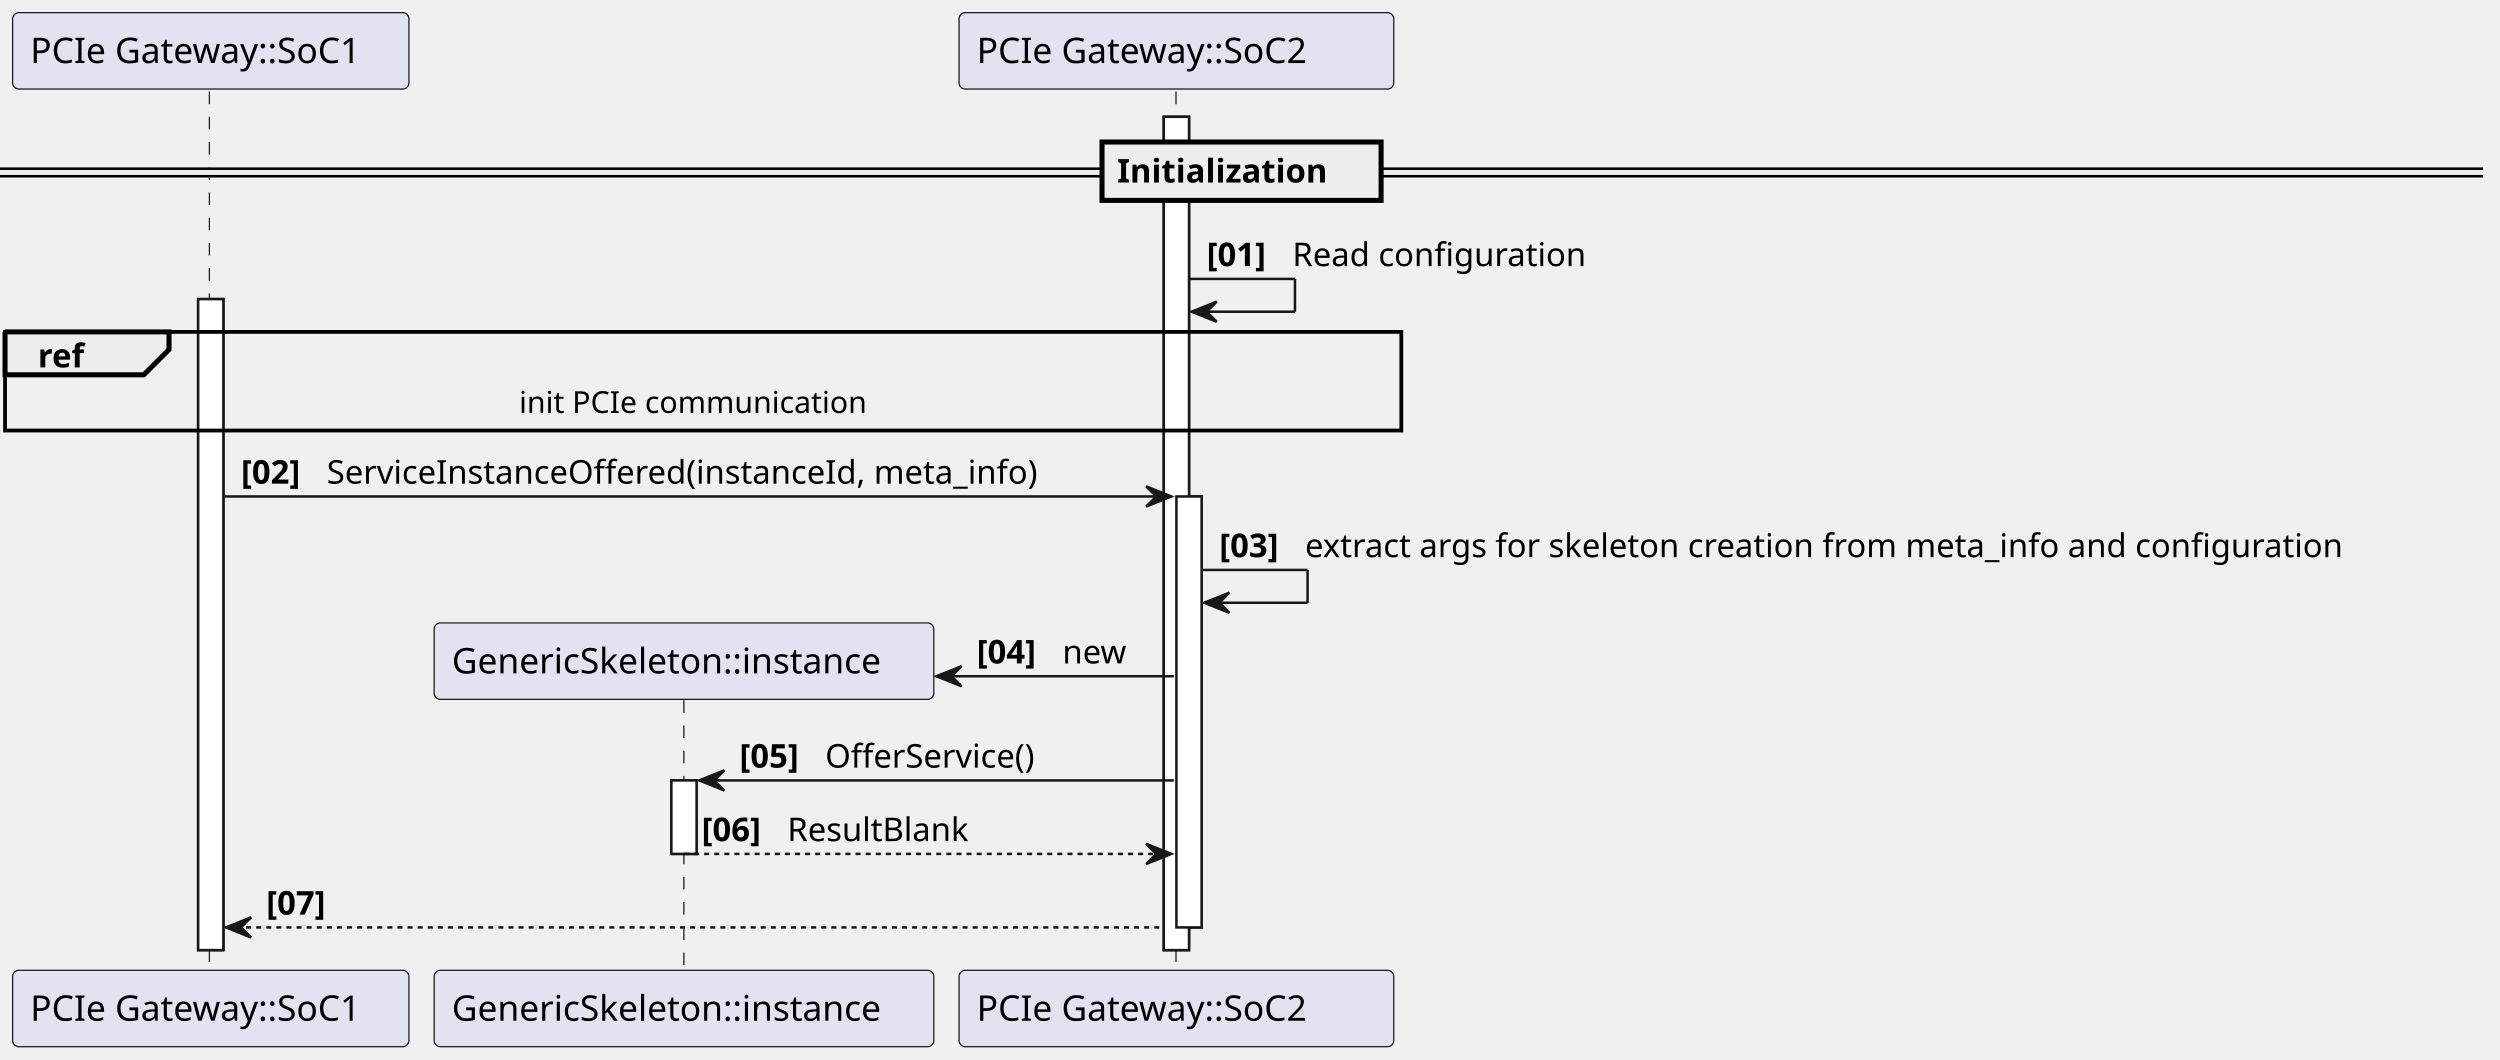
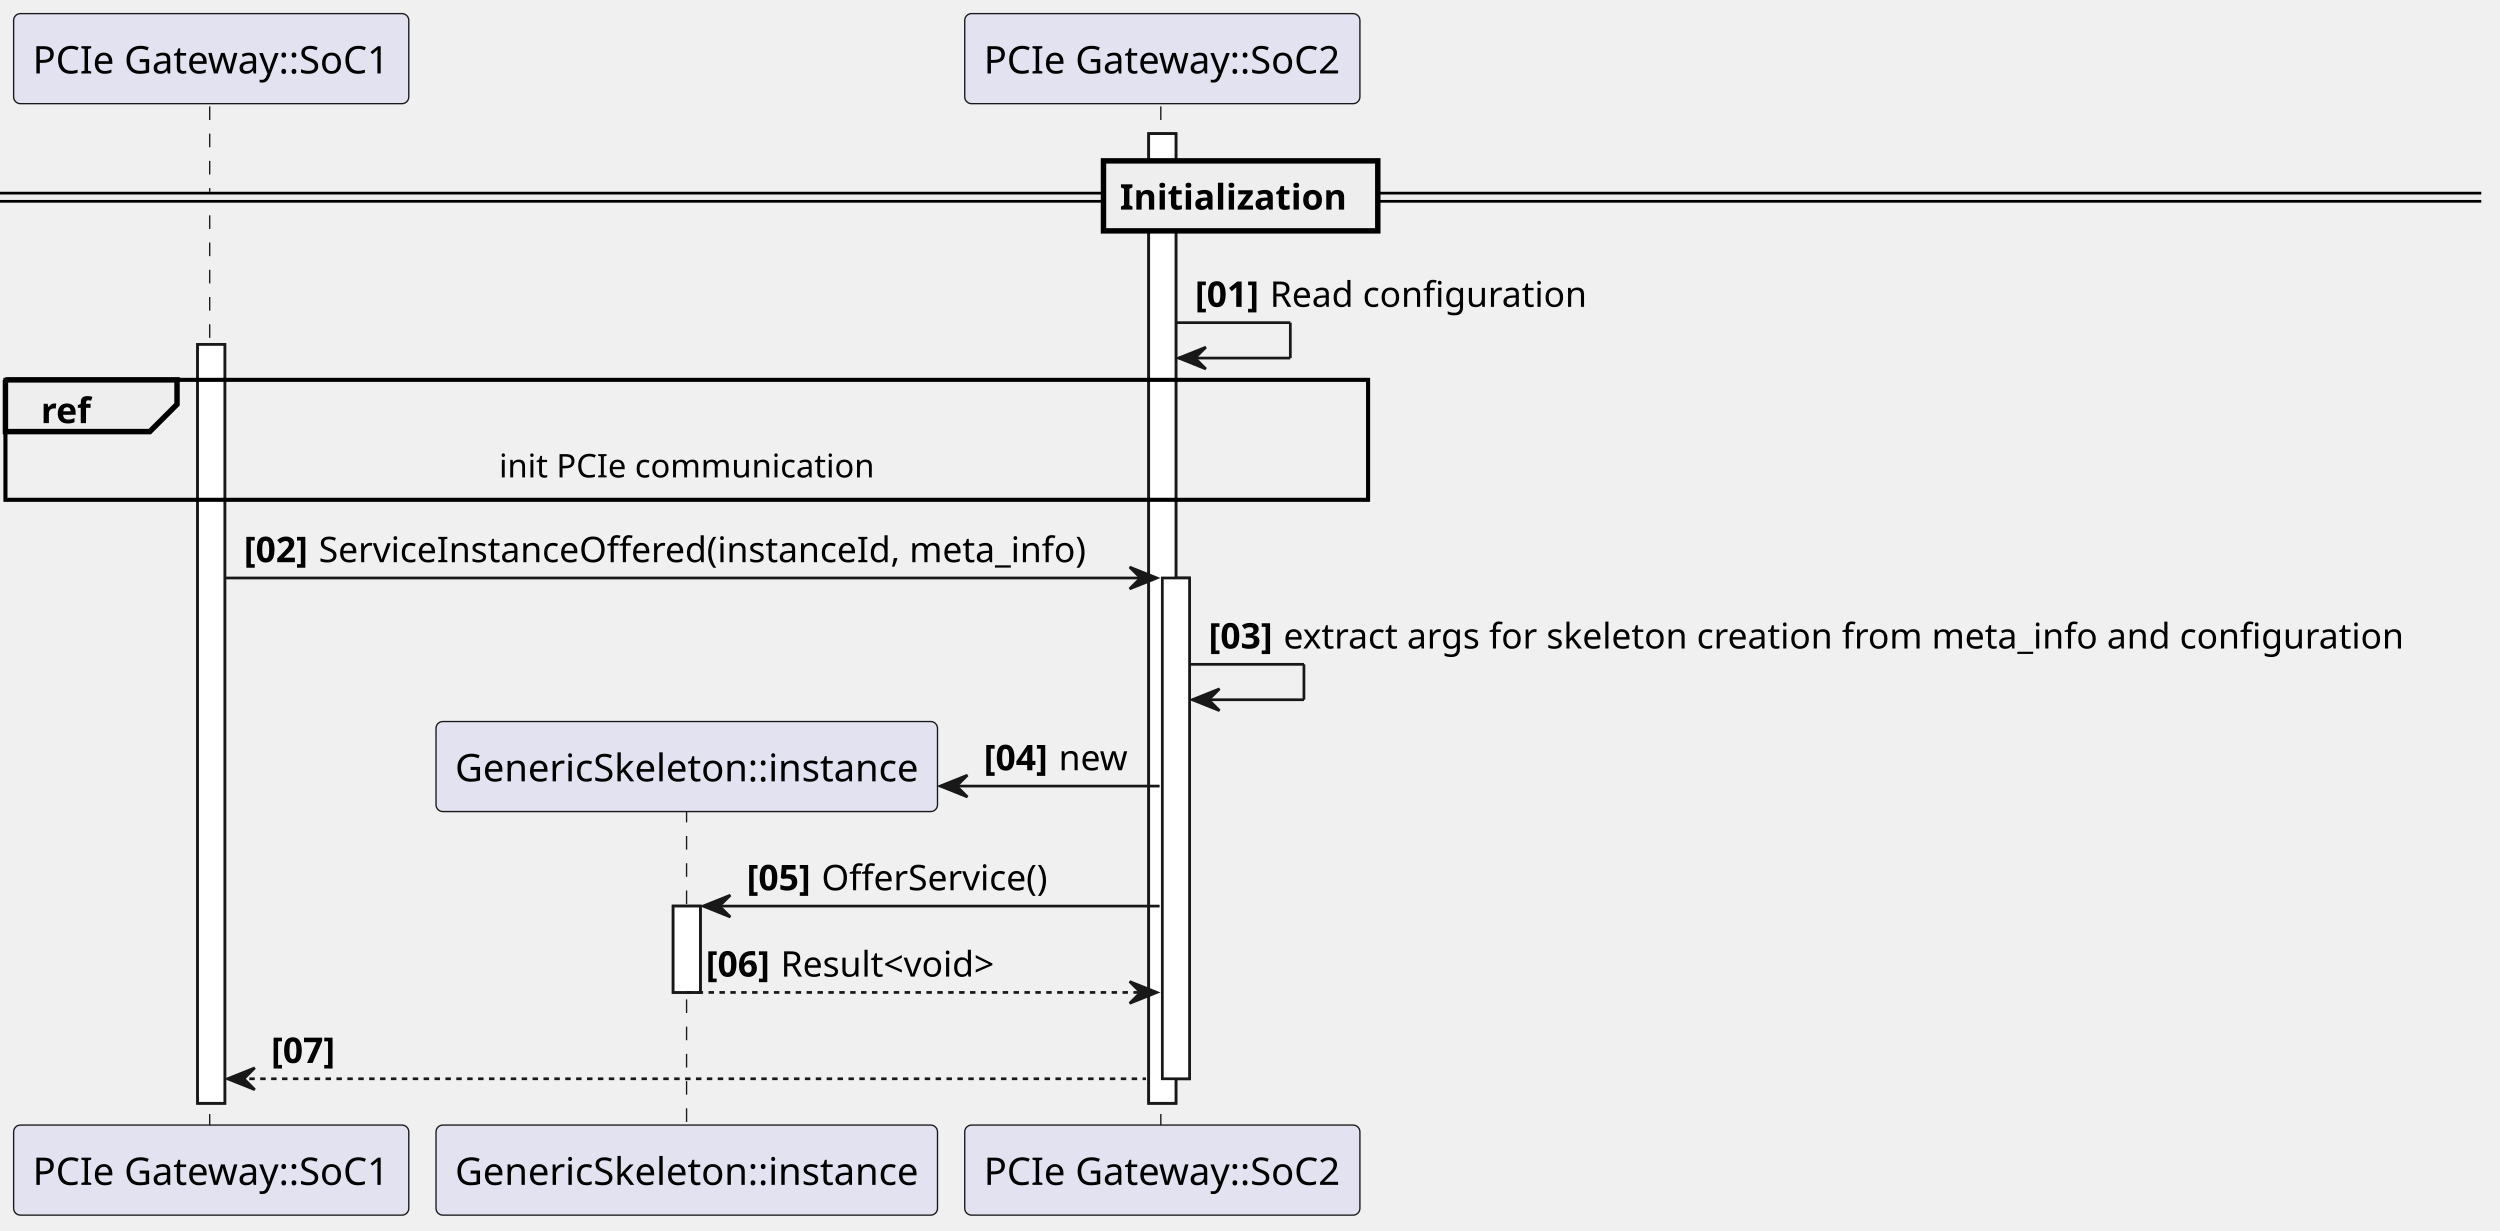
- <svg xmlns="http://www.w3.org/2000/svg" contentStyleType="text/css" data-diagram-type="SEQUENCE" height="420px" preserveAspectRatio="none" style="width:991px;height:420px;background:#FFFFFF;" version="1.1" viewBox="0 0 991 420" width="991px" zoomAndPan="magnify">
+ <svg xmlns="http://www.w3.org/2000/svg" contentStyleType="text/css" data-diagram-type="SEQUENCE" height="452px" preserveAspectRatio="none" style="width:918px;height:452px;background:#FFFFFF;" version="1.1" viewBox="0 0 918 452" width="918px" zoomAndPan="magnify">
  <defs />
  <g>
    <g>
-       <rect fill="#FFFFFF" height="258.062" style="stroke:#181818;stroke-width:1;" width="10" x="78.548" y="118.562" />
+       <rect fill="#FFFFFF" height="278.648" style="stroke:#181818;stroke-width:1;" width="10" x="72.555" y="126.48" />
    </g>
    <g>
-       <rect fill="#FFFFFF" height="29.133" style="stroke:#181818;stroke-width:1;" width="10" x="266.132" y="309.359" />
+       <rect fill="#FFFFFF" height="31.706" style="stroke:#181818;stroke-width:1;" width="10" x="247.18" y="332.716" />
    </g>
    <g>
-       <rect fill="#FFFFFF" height="330.328" style="stroke:#181818;stroke-width:1;" width="10" x="461.328" y="46.297" />
+       <rect fill="#FFFFFF" height="356.06" style="stroke:#181818;stroke-width:1;" width="10" x="421.805" y="49.068" />
    </g>
    <g>
-       <rect fill="#FFFFFF" height="170.828" style="stroke:#181818;stroke-width:1;" width="10" x="466.328" y="196.797" />
+       <rect fill="#FFFFFF" height="183.892" style="stroke:#181818;stroke-width:1;" width="10" x="426.805" y="212.236" />
    </g>
    <g>
-       <rect fill="#000000" fill-opacity="0" height="349.328" width="8" x="79.548" y="36.297" />
-       <line style="stroke:#181818;stroke-width:0.5;stroke-dasharray:5,5;" x1="83" x2="83" y1="36.297" y2="385.625" />
+       <rect fill="#000000" fill-opacity="0" height="375.06" width="8" x="73.555" y="39.068" />
+       <line style="stroke:#181818;stroke-width:0.5;stroke-dasharray:5,5;" x1="77" x2="77" y1="39.068" y2="414.128" />
    </g>
    <g>
-       <rect fill="#000000" fill-opacity="0" height="108.047" width="8" x="267.132" y="277.578" />
-       <line style="stroke:#181818;stroke-width:0.5;stroke-dasharray:5,5;" x1="271.097" x2="271.097" y1="277.578" y2="385.625" />
+       <rect fill="#000000" fill-opacity="0" height="117.152" width="8" x="248.18" y="296.976" />
+       <line style="stroke:#181818;stroke-width:0.5;stroke-dasharray:5,5;" x1="252.109" x2="252.109" y1="296.976" y2="414.128" />
    </g>
    <g>
-       <rect fill="#000000" fill-opacity="0" height="349.328" width="8" x="462.328" y="36.297" />
-       <line style="stroke:#181818;stroke-width:0.5;stroke-dasharray:5,5;" x1="466.168" x2="466.168" y1="36.297" y2="385.625" />
+       <rect fill="#000000" fill-opacity="0" height="375.06" width="8" x="422.805" y="39.068" />
+       <line style="stroke:#181818;stroke-width:0.5;stroke-dasharray:5,5;" x1="426.251" x2="426.251" y1="39.068" y2="414.128" />
    </g>
    <g class="participant participant-head" data-participant="GATEWAY">
-       <rect fill="#E2E2F0" height="30.297" rx="2.5" ry="2.5" style="stroke:#181818;stroke-width:0.5;" width="157.097" x="5" y="5" />
-       <text fill="#000000" font-family="sans-serif" font-size="14" lengthAdjust="spacing" textLength="143.097" x="12" y="24.995">PCIe Gateway::SoC1</text>
+       <rect fill="#E2E2F0" height="33.068" rx="2.5" ry="2.5" style="stroke:#181818;stroke-width:0.5;" width="145.109" x="5" y="5" />
+       <text fill="#000000" font-family="sans-serif" font-size="14" lengthAdjust="spacing" textLength="131.109" x="12" y="26.966">PCIe Gateway::SoC1</text>
    </g>
    <g class="participant participant-tail" data-participant="GATEWAY">
-       <rect fill="#E2E2F0" height="30.297" rx="2.5" ry="2.5" style="stroke:#181818;stroke-width:0.5;" width="157.097" x="5" y="384.625" />
-       <text fill="#000000" font-family="sans-serif" font-size="14" lengthAdjust="spacing" textLength="143.097" x="12" y="404.62">PCIe Gateway::SoC1</text>
+       <rect fill="#E2E2F0" height="33.068" rx="2.5" ry="2.5" style="stroke:#181818;stroke-width:0.5;" width="145.109" x="5" y="413.128" />
+       <text fill="#000000" font-family="sans-serif" font-size="14" lengthAdjust="spacing" textLength="131.109" x="12" y="435.094">PCIe Gateway::SoC1</text>
    </g>
    <g class="participant participant-tail" data-participant="SKELETON_INSTANCE">
-       <rect fill="#E2E2F0" height="30.297" rx="2.5" ry="2.5" style="stroke:#181818;stroke-width:0.5;" width="198.071" x="172.097" y="384.625" />
-       <text fill="#000000" font-family="sans-serif" font-size="14" lengthAdjust="spacing" textLength="184.071" x="179.097" y="404.62">GenericSkeleton::instance</text>
+       <rect fill="#E2E2F0" height="33.068" rx="2.5" ry="2.5" style="stroke:#181818;stroke-width:0.5;" width="184.141" x="160.109" y="413.128" />
+       <text fill="#000000" font-family="sans-serif" font-size="14" lengthAdjust="spacing" textLength="170.141" x="167.109" y="435.094">GenericSkeleton::instance</text>
    </g>
    <g class="participant participant-head" data-participant="GATEWAY_OTHER">
-       <rect fill="#E2E2F0" height="30.297" rx="2.5" ry="2.5" style="stroke:#181818;stroke-width:0.5;" width="172.32" x="380.168" y="5" />
-       <text fill="#000000" font-family="sans-serif" font-size="14" lengthAdjust="spacing" textLength="158.32" x="387.168" y="24.995">PCIe Gateway::SoC2</text>
+       <rect fill="#E2E2F0" height="33.068" rx="2.5" ry="2.5" style="stroke:#181818;stroke-width:0.5;" width="145.109" x="354.251" y="5" />
+       <text fill="#000000" font-family="sans-serif" font-size="14" lengthAdjust="spacing" textLength="131.109" x="361.251" y="26.966">PCIe Gateway::SoC2</text>
    </g>
    <g class="participant participant-tail" data-participant="GATEWAY_OTHER">
-       <rect fill="#E2E2F0" height="30.297" rx="2.5" ry="2.5" style="stroke:#181818;stroke-width:0.5;" width="172.32" x="380.168" y="384.625" />
-       <text fill="#000000" font-family="sans-serif" font-size="14" lengthAdjust="spacing" textLength="158.32" x="387.168" y="404.62">PCIe Gateway::SoC2</text>
+       <rect fill="#E2E2F0" height="33.068" rx="2.5" ry="2.5" style="stroke:#181818;stroke-width:0.5;" width="145.109" x="354.251" y="413.128" />
+       <text fill="#000000" font-family="sans-serif" font-size="14" lengthAdjust="spacing" textLength="131.109" x="361.251" y="435.094">PCIe Gateway::SoC2</text>
    </g>
    <g>
-       <rect fill="#FFFFFF" height="258.062" style="stroke:#181818;stroke-width:1;" width="10" x="78.548" y="118.562" />
+       <rect fill="#FFFFFF" height="278.648" style="stroke:#181818;stroke-width:1;" width="10" x="72.555" y="126.48" />
    </g>
    <g>
-       <rect fill="#FFFFFF" height="29.133" style="stroke:#181818;stroke-width:1;" width="10" x="266.132" y="309.359" />
+       <rect fill="#FFFFFF" height="31.706" style="stroke:#181818;stroke-width:1;" width="10" x="247.18" y="332.716" />
    </g>
    <g>
-       <rect fill="#FFFFFF" height="330.328" style="stroke:#181818;stroke-width:1;" width="10" x="461.328" y="46.297" />
+       <rect fill="#FFFFFF" height="356.06" style="stroke:#181818;stroke-width:1;" width="10" x="421.805" y="49.068" />
    </g>
    <g>
-       <rect fill="#FFFFFF" height="170.828" style="stroke:#181818;stroke-width:1;" width="10" x="466.328" y="196.797" />
+       <rect fill="#FFFFFF" height="183.892" style="stroke:#181818;stroke-width:1;" width="10" x="426.805" y="212.236" />
    </g>
-     <rect fill="#EEEEEE" height="3" style="stroke:#EEEEEE;stroke-width:1;" width="984.309" x="0" y="66.863" />
-     <line style="stroke:#000000;stroke-width:1;" x1="0" x2="984.309" y1="66.863" y2="66.863" />
-     <line style="stroke:#000000;stroke-width:1;" x1="0" x2="984.309" y1="69.863" y2="69.863" />
-     <rect fill="#EEEEEE" height="23.133" style="stroke:#000000;stroke-width:2;" width="110.624" x="436.842" y="56.297" />
-     <text fill="#000000" font-family="sans-serif" font-size="13" font-weight="bold" lengthAdjust="spacing" textLength="92.098" x="442.842" y="72.364">Initialization</text>
+     <rect fill="#EEEEEE" height="3" style="stroke:#EEEEEE;stroke-width:1;" width="911.125" x="0" y="70.921" />
+     <line style="stroke:#000000;stroke-width:1;" x1="0" x2="911.125" y1="70.921" y2="70.921" />
+     <line style="stroke:#000000;stroke-width:1;" x1="0" x2="911.125" y1="73.921" y2="73.921" />
+     <rect fill="#EEEEEE" height="25.706" style="stroke:#000000;stroke-width:2;" width="100.723" x="405.201" y="59.068" />
+     <text fill="#000000" font-family="sans-serif" font-size="13" font-weight="bold" lengthAdjust="spacing" textLength="83.343" x="411.201" y="76.965">Initialization</text>
    <g class="message" data-participant-1="GATEWAY_OTHER" data-participant-2="GATEWAY_OTHER">
-       <line style="stroke:#181818;stroke-width:1;" x1="471.328" x2="513.328" y1="110.562" y2="110.562" />
-       <line style="stroke:#181818;stroke-width:1;" x1="513.328" x2="513.328" y1="110.562" y2="123.562" />
-       <line style="stroke:#181818;stroke-width:1;" x1="472.328" x2="513.328" y1="123.562" y2="123.562" />
-       <polygon fill="#181818" points="482.328,119.562,472.328,123.562,482.328,127.562,478.328,123.562" style="stroke:#181818;stroke-width:1;" />
-       <text fill="#000000" font-family="sans-serif" font-size="13" font-weight="bold" lengthAdjust="spacing" textLength="29.974" x="478.328" y="105.497">[01]</text>
-       <text fill="#000000" font-family="sans-serif" font-size="13" lengthAdjust="spacing" textLength="123.614" x="512.302" y="105.497">Read configuration</text>
+       <line style="stroke:#181818;stroke-width:1;" x1="431.805" x2="473.805" y1="118.48" y2="118.48" />
+       <line style="stroke:#181818;stroke-width:1;" x1="473.805" x2="473.805" y1="118.48" y2="131.48" />
+       <line style="stroke:#181818;stroke-width:1;" x1="432.805" x2="473.805" y1="131.48" y2="131.48" />
+       <polygon fill="#181818" points="442.805,127.48,432.805,131.48,442.805,135.48,438.805,131.48" style="stroke:#181818;stroke-width:1;" />
+       <text fill="#000000" font-family="sans-serif" font-size="13" font-weight="bold" lengthAdjust="spacing" textLength="23.478" x="438.805" y="112.671">[01]</text>
+       <text fill="#000000" font-family="sans-serif" font-size="13" lengthAdjust="spacing" textLength="116.688" x="466.284" y="112.671">Read configuration</text>
    </g>
-     <rect fill="none" height="39.102" style="stroke:#000000;stroke-width:1.5;" width="553.488" x="2" y="131.562" />
-     <path d="M2,131.562 L67,131.562 L67,138.562 L57,148.562 L2,148.562 L2,131.562" fill="#EEEEEE" style="stroke:#000000;stroke-width:2;" />
-     <text fill="#000000" font-family="sans-serif" font-size="13" font-weight="bold" lengthAdjust="spacing" textLength="20.884" x="15" y="145.629">ref</text>
-     <text fill="#000000" font-family="sans-serif" font-size="12" lengthAdjust="spacing" textLength="145.945" x="205.772" y="163.701">init PCIe communication</text>
+     <rect fill="none" height="44.05" style="stroke:#000000;stroke-width:1.5;" width="500.36" x="2" y="139.48" />
+     <path d="M2,139.48 L65,139.48 L65,148.48 L55,158.48 L2,158.48 L2,139.48" fill="#EEEEEE" style="stroke:#000000;stroke-width:2;" />
+     <text fill="#000000" font-family="sans-serif" font-size="13" font-weight="bold" lengthAdjust="spacing" textLength="18.616" x="15" y="155.377">ref</text>
+     <text fill="#000000" font-family="sans-serif" font-size="12" lengthAdjust="spacing" textLength="137.845" x="183.258" y="175.308">init PCIe communication</text>
    <g class="message" data-participant-1="GATEWAY" data-participant-2="GATEWAY_OTHER">
-       <polygon fill="#181818" points="454.328,192.797,464.328,196.797,454.328,200.797,458.328,196.797" style="stroke:#181818;stroke-width:1;" />
-       <line style="stroke:#181818;stroke-width:1;" x1="88.548" x2="460.328" y1="196.797" y2="196.797" />
-       <text fill="#000000" font-family="sans-serif" font-size="13" font-weight="bold" lengthAdjust="spacing" textLength="29.974" x="95.548" y="191.731">[02]</text>
-       <text fill="#000000" font-family="sans-serif" font-size="13" lengthAdjust="spacing" textLength="302.491" x="129.522" y="191.731">ServiceInstanceOffered(instanceId, meta_info)</text>
+       <polygon fill="#181818" points="414.805,208.236,424.805,212.236,414.805,216.236,418.805,212.236" style="stroke:#181818;stroke-width:1;" />
+       <line style="stroke:#181818;stroke-width:1;" x1="82.555" x2="420.805" y1="212.236" y2="212.236" />
+       <text fill="#000000" font-family="sans-serif" font-size="13" font-weight="bold" lengthAdjust="spacing" textLength="23.478" x="89.555" y="206.427">[02]</text>
+       <text fill="#000000" font-family="sans-serif" font-size="13" lengthAdjust="spacing" textLength="281.996" x="117.033" y="206.427">ServiceInstanceOffered(instanceId, meta_info)</text>
    </g>
    <g class="message" data-participant-1="GATEWAY_OTHER" data-participant-2="GATEWAY_OTHER">
-       <line style="stroke:#181818;stroke-width:1;" x1="476.328" x2="518.328" y1="225.93" y2="225.93" />
-       <line style="stroke:#181818;stroke-width:1;" x1="518.328" x2="518.328" y1="225.93" y2="238.93" />
-       <line style="stroke:#181818;stroke-width:1;" x1="477.328" x2="518.328" y1="238.93" y2="238.93" />
-       <polygon fill="#181818" points="487.328,234.93,477.328,238.93,487.328,242.93,483.328,238.93" style="stroke:#181818;stroke-width:1;" />
-       <text fill="#000000" font-family="sans-serif" font-size="13" font-weight="bold" lengthAdjust="spacing" textLength="29.974" x="483.328" y="220.864">[03]</text>
-       <text fill="#000000" font-family="sans-serif" font-size="13" lengthAdjust="spacing" textLength="440.007" x="517.302" y="220.864">extract args for skeleton creation from meta_info and configuration</text>
+       <line style="stroke:#181818;stroke-width:1;" x1="436.805" x2="478.805" y1="243.942" y2="243.942" />
+       <line style="stroke:#181818;stroke-width:1;" x1="478.805" x2="478.805" y1="243.942" y2="256.942" />
+       <line style="stroke:#181818;stroke-width:1;" x1="437.805" x2="478.805" y1="256.942" y2="256.942" />
+       <polygon fill="#181818" points="447.805,252.942,437.805,256.942,447.805,260.942,443.805,256.942" style="stroke:#181818;stroke-width:1;" />
+       <text fill="#000000" font-family="sans-serif" font-size="13" font-weight="bold" lengthAdjust="spacing" textLength="23.478" x="443.805" y="238.133">[03]</text>
+       <text fill="#000000" font-family="sans-serif" font-size="13" lengthAdjust="spacing" textLength="412.841" x="471.284" y="238.133">extract args for skeleton creation from meta_info and configuration</text>
    </g>
    <g class="message" data-participant-1="GATEWAY_OTHER" data-participant-2="SKELETON_INSTANCE">
-       <polygon fill="#181818" points="381.168,264.062,371.168,268.062,381.168,272.062,377.168,268.062" style="stroke:#181818;stroke-width:1;" />
-       <line style="stroke:#181818;stroke-width:1;" x1="375.168" x2="465.328" y1="268.062" y2="268.062" />
-       <text fill="#000000" font-family="sans-serif" font-size="13" font-weight="bold" lengthAdjust="spacing" textLength="29.974" x="387.168" y="262.997">[04]</text>
-       <text fill="#000000" font-family="sans-serif" font-size="13" lengthAdjust="spacing" textLength="26.87" x="421.142" y="262.997">new</text>
+       <polygon fill="#181818" points="355.251,284.648,345.251,288.648,355.251,292.648,351.251,288.648" style="stroke:#181818;stroke-width:1;" />
+       <line style="stroke:#181818;stroke-width:1;" x1="349.251" x2="425.805" y1="288.648" y2="288.648" />
+       <text fill="#000000" font-family="sans-serif" font-size="13" font-weight="bold" lengthAdjust="spacing" textLength="23.478" x="361.251" y="282.839">[04]</text>
+       <text fill="#000000" font-family="sans-serif" font-size="13" lengthAdjust="spacing" textLength="25.584" x="388.729" y="282.839">new</text>
    </g>
-     <rect fill="#E2E2F0" height="30.297" rx="2.5" ry="2.5" style="stroke:#181818;stroke-width:0.5;" width="198.071" x="172.097" y="246.93" />
-     <text fill="#000000" font-family="sans-serif" font-size="14" lengthAdjust="spacing" textLength="184.071" x="179.097" y="266.925">GenericSkeleton::instance</text>
+     <rect fill="#E2E2F0" height="33.068" rx="2.5" ry="2.5" style="stroke:#181818;stroke-width:0.5;" width="184.141" x="160.109" y="264.942" />
+     <text fill="#000000" font-family="sans-serif" font-size="14" lengthAdjust="spacing" textLength="170.141" x="167.109" y="286.908">GenericSkeleton::instance</text>
    <g class="message" data-participant-1="GATEWAY_OTHER" data-participant-2="SKELETON_INSTANCE">
-       <polygon fill="#181818" points="287.132,305.359,277.132,309.359,287.132,313.359,283.132,309.359" style="stroke:#181818;stroke-width:1;" />
-       <line style="stroke:#181818;stroke-width:1;" x1="281.132" x2="465.328" y1="309.359" y2="309.359" />
-       <text fill="#000000" font-family="sans-serif" font-size="13" font-weight="bold" lengthAdjust="spacing" textLength="29.974" x="293.132" y="304.293">[05]</text>
-       <text fill="#000000" font-family="sans-serif" font-size="13" lengthAdjust="spacing" textLength="90.918" x="327.106" y="304.293">OfferService()</text>
+       <polygon fill="#181818" points="268.18,328.716,258.18,332.716,268.18,336.716,264.18,332.716" style="stroke:#181818;stroke-width:1;" />
+       <line style="stroke:#181818;stroke-width:1;" x1="262.18" x2="425.805" y1="332.716" y2="332.716" />
+       <text fill="#000000" font-family="sans-serif" font-size="13" font-weight="bold" lengthAdjust="spacing" textLength="23.478" x="274.18" y="326.907">[05]</text>
+       <text fill="#000000" font-family="sans-serif" font-size="13" lengthAdjust="spacing" textLength="82.966" x="301.658" y="326.907">OfferService()</text>
    </g>
    <g class="message" data-participant-1="SKELETON_INSTANCE" data-participant-2="GATEWAY_OTHER">
-       <polygon fill="#181818" points="454.328,334.492,464.328,338.492,454.328,342.492,458.328,338.492" style="stroke:#181818;stroke-width:1;" />
-       <line style="stroke:#181818;stroke-width:1;stroke-dasharray:2,2;" x1="271.132" x2="460.328" y1="338.492" y2="338.492" />
-       <text fill="#000000" font-family="sans-serif" font-size="13" font-weight="bold" lengthAdjust="spacing" textLength="29.974" x="278.132" y="333.426">[06]</text>
-       <text fill="#000000" font-family="sans-serif" font-size="13" lengthAdjust="spacing" textLength="77.016" x="312.106" y="333.426">ResultBlank</text>
+       <polygon fill="#181818" points="414.805,360.422,424.805,364.422,414.805,368.422,418.805,364.422" style="stroke:#181818;stroke-width:1;" />
+       <line style="stroke:#181818;stroke-width:1;stroke-dasharray:2,2;" x1="252.18" x2="420.805" y1="364.422" y2="364.422" />
+       <text fill="#000000" font-family="sans-serif" font-size="13" font-weight="bold" lengthAdjust="spacing" textLength="23.478" x="259.18" y="358.613">[06]</text>
+       <text fill="#000000" font-family="sans-serif" font-size="13" lengthAdjust="spacing" textLength="78.416" x="286.658" y="358.613">Result&lt;void&gt;</text>
    </g>
    <g class="message" data-participant-1="GATEWAY_OTHER" data-participant-2="GATEWAY">
-       <polygon fill="#181818" points="99.548,363.625,89.548,367.625,99.548,371.625,95.548,367.625" style="stroke:#181818;stroke-width:1;" />
-       <line style="stroke:#181818;stroke-width:1;stroke-dasharray:2,2;" x1="93.548" x2="460.328" y1="367.625" y2="367.625" />
-       <text fill="#000000" font-family="sans-serif" font-size="13" font-weight="bold" lengthAdjust="spacing" textLength="29.974" x="105.548" y="362.559">[07]</text>
-       <text fill="#000000" font-family="sans-serif" font-size="13" lengthAdjust="spacing" textLength="4.132" x="139.522" y="362.559"> </text>
+       <polygon fill="#181818" points="93.555,392.128,83.555,396.128,93.555,400.128,89.555,396.128" style="stroke:#181818;stroke-width:1;" />
+       <line style="stroke:#181818;stroke-width:1;stroke-dasharray:2,2;" x1="87.555" x2="420.805" y1="396.128" y2="396.128" />
+       <text fill="#000000" font-family="sans-serif" font-size="13" font-weight="bold" lengthAdjust="spacing" textLength="23.478" x="99.555" y="390.319">[07]</text>
+       <text fill="#000000" font-family="sans-serif" font-size="13" lengthAdjust="spacing" textLength="3.38" x="127.033" y="390.319"> </text>
    </g>
  </g>
</svg>
